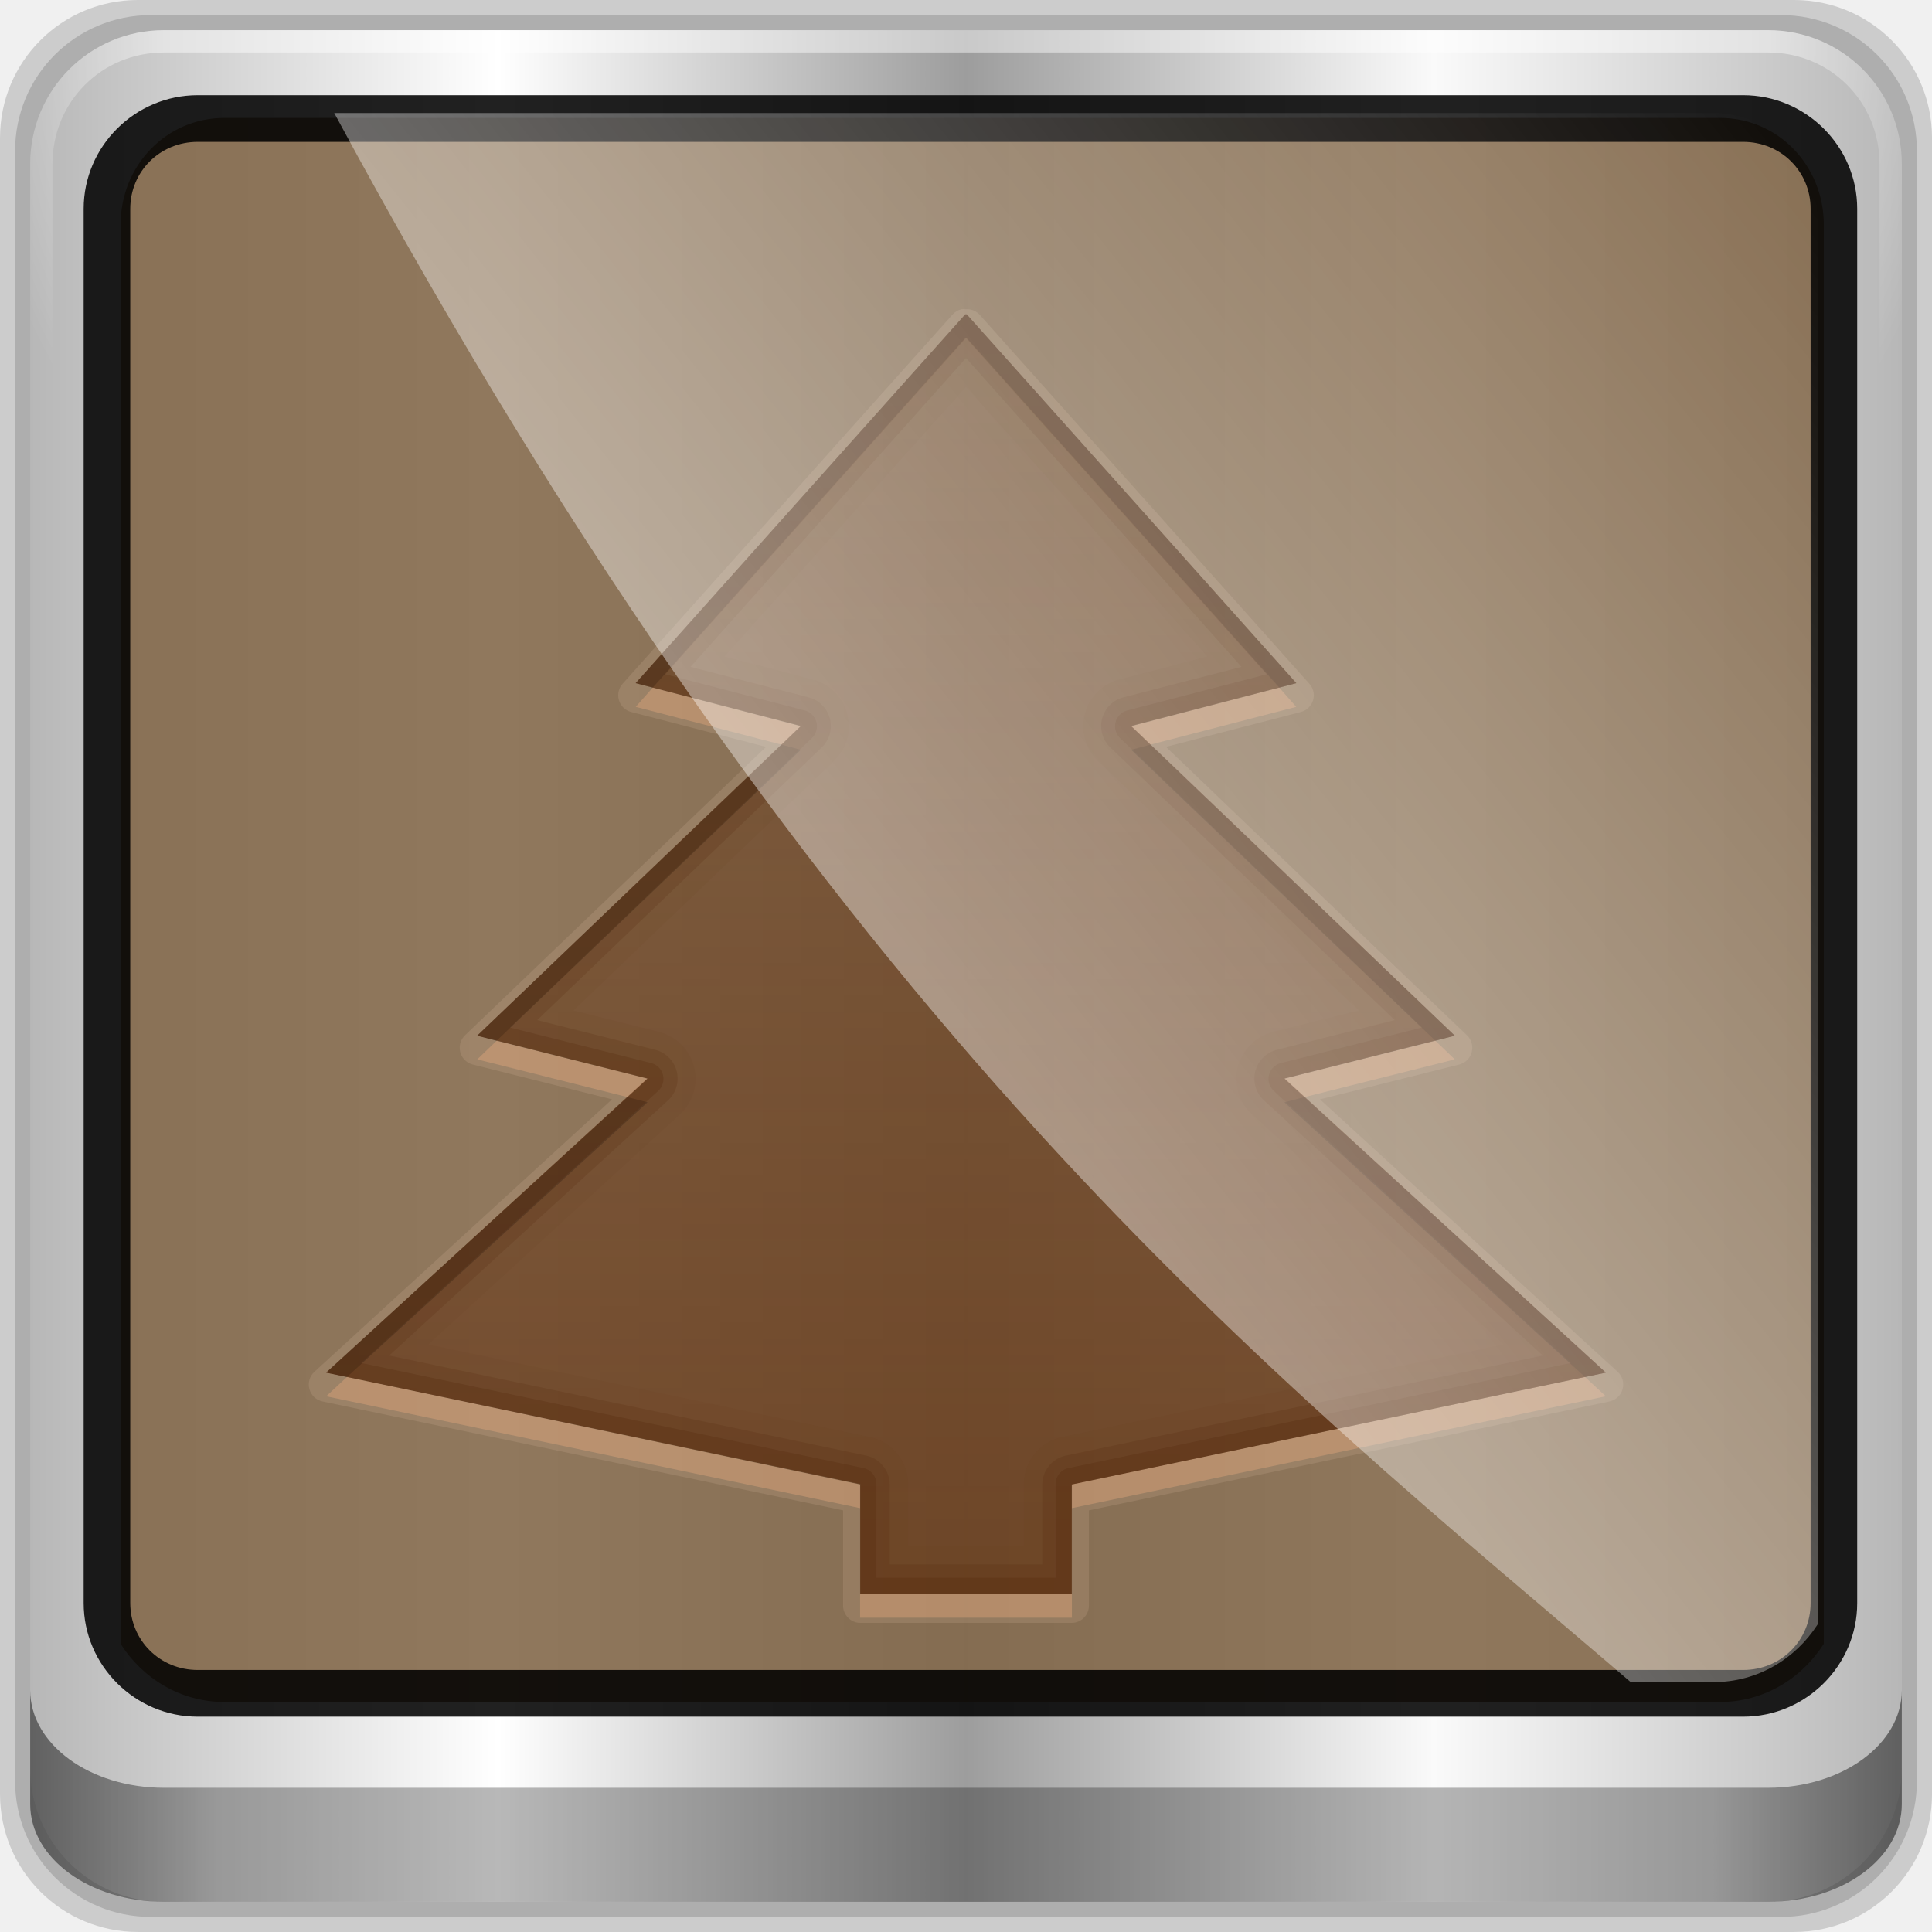
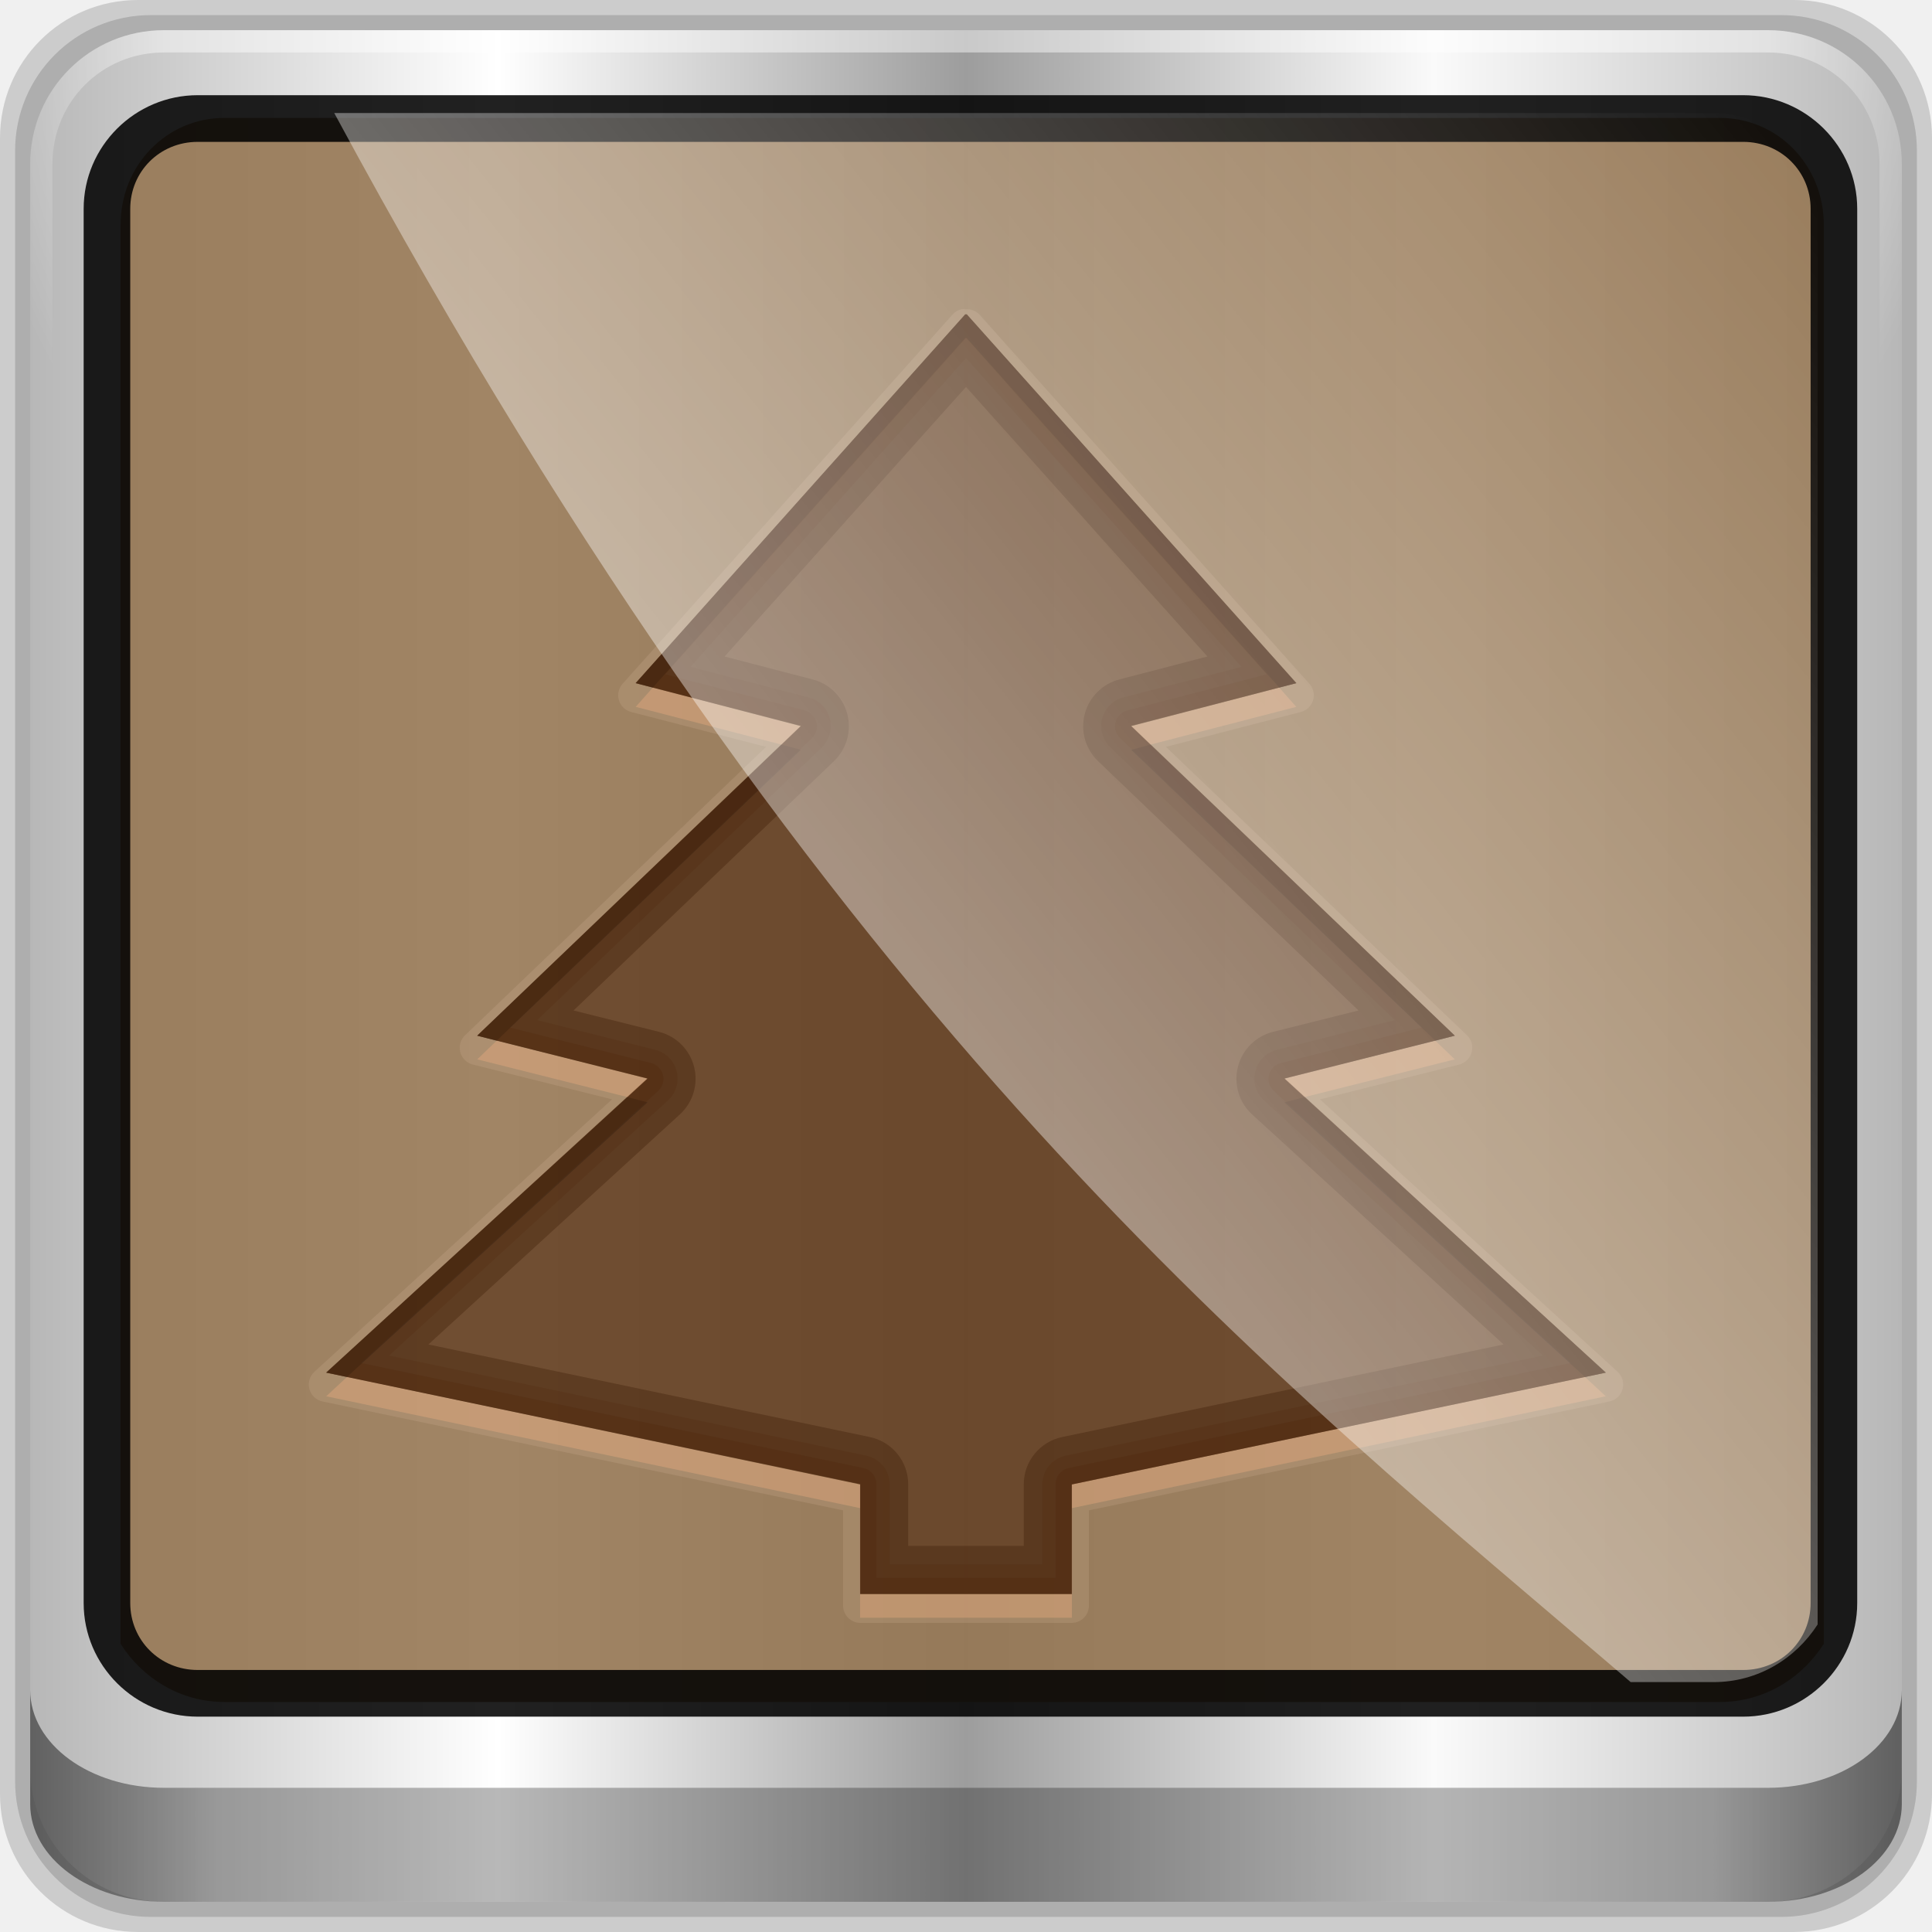
<svg xmlns="http://www.w3.org/2000/svg" xmlns:xlink="http://www.w3.org/1999/xlink" version="1.0" width="96" height="96" id="svg2408">
  <defs id="defs2410">
    <linearGradient id="linearGradient3844">
      <stop id="stop3846" style="stop-color:#582100;stop-opacity:1" offset="0" />
      <stop id="stop3848" style="stop-color:#582100;stop-opacity:0" offset="1" />
    </linearGradient>
    <linearGradient id="linearGradient3187">
      <stop id="stop3189" style="stop-color:#904010;stop-opacity:1" offset="0" />
      <stop id="stop3191" style="stop-color:#d28556;stop-opacity:1" offset="1" />
    </linearGradient>
    <linearGradient x1="45.448" y1="92.54" x2="45.448" y2="7.017" id="ButtonShadow" gradientUnits="userSpaceOnUse" gradientTransform="scale(1.005865,0.994169)">
      <stop id="stop3750" style="stop-color:#000000;stop-opacity:1" offset="0" />
      <stop id="stop3752" style="stop-color:#000000;stop-opacity:0.588" offset="1" />
    </linearGradient>
    <linearGradient id="linearGradient3737">
      <stop id="stop3739" style="stop-color:#ffffff;stop-opacity:1" offset="0" />
      <stop id="stop3741" style="stop-color:#ffffff;stop-opacity:0" offset="1" />
    </linearGradient>
    <linearGradient x1="48" y1="90" x2="48" y2="5.988" id="linearGradient3706" xlink:href="#linearGradient3187" gradientUnits="userSpaceOnUse" />
    <filter color-interpolation-filters="sRGB" id="filter3174">
      <feGaussianBlur id="feGaussianBlur3176" stdDeviation="1.71" />
    </filter>
    <linearGradient x1="36.357" y1="6" x2="36.357" y2="63.893" id="linearGradient3188" xlink:href="#linearGradient3737" gradientUnits="userSpaceOnUse" />
    <clipPath id="clipPath4587">
      <rect width="112.636" height="112.636" rx="8.045" ry="8.045" x="27.682" y="7.682" id="rect4589" style="fill:#ffffff;fill-opacity:1;fill-rule:nonzero;stroke:none" />
    </clipPath>
    <linearGradient id="linearGradient3737-2">
      <stop id="stop3739-2" style="stop-color:#ffffff;stop-opacity:1" offset="0" />
      <stop id="stop3741-6" style="stop-color:#ffffff;stop-opacity:0" offset="1" />
    </linearGradient>
    <radialGradient cx="48" cy="90.172" r="42" fx="48" fy="90.172" id="radialGradient2874" xlink:href="#linearGradient3737-2" gradientUnits="userSpaceOnUse" gradientTransform="matrix(1.157313,0,0,0.9959077,-7.551021,0.1971319)" />
    <linearGradient id="linearGradient3737-7">
      <stop id="stop3739-6" style="stop-color:#ffffff;stop-opacity:1" offset="0" />
      <stop id="stop3741-7" style="stop-color:#ffffff;stop-opacity:0" offset="1" />
    </linearGradient>
    <clipPath id="clipPath3613">
      <rect width="84" height="84" rx="6" ry="6" x="6" y="6" id="rect3615" style="fill:#ffffff;fill-opacity:1;fill-rule:nonzero;stroke:none" />
    </clipPath>
    <filter x="-0.192" y="-0.192" width="1.384" height="1.384" color-interpolation-filters="sRGB" id="filter3794">
      <feGaussianBlur id="feGaussianBlur3796" stdDeviation="5.28" />
    </filter>
    <linearGradient x1="48" y1="20.221" x2="48" y2="138.661" id="linearGradient2908" xlink:href="#linearGradient3737-7" gradientUnits="userSpaceOnUse" />
    <linearGradient x1="45.448" y1="92.54" x2="45.448" y2="7.017" id="ButtonShadow-0" gradientUnits="userSpaceOnUse" gradientTransform="matrix(1.005865,0,0,0.994169,100,0)">
      <stop id="stop3750-8" style="stop-color:#000000;stop-opacity:1" offset="0" />
      <stop id="stop3752-5" style="stop-color:#000000;stop-opacity:0.588" offset="1" />
    </linearGradient>
    <linearGradient x1="32.251" y1="6.132" x2="32.251" y2="90.239" id="linearGradient3780" xlink:href="#ButtonShadow-0" gradientUnits="userSpaceOnUse" gradientTransform="matrix(1.02381,0,0,1.011905,-1.142857,-98.07143)" />
    <linearGradient x1="32.251" y1="6.132" x2="32.251" y2="90.239" id="linearGradient3772" xlink:href="#ButtonShadow-0" gradientUnits="userSpaceOnUse" gradientTransform="matrix(1.02381,0,0,1.011905,-1.142857,-98.07143)" />
    <linearGradient x1="32.251" y1="6.132" x2="32.251" y2="90.239" id="linearGradient3725-2" xlink:href="#ButtonShadow-0" gradientUnits="userSpaceOnUse" gradientTransform="matrix(1.02381,0,0,1.011905,-1.142857,-98.07143)" />
    <linearGradient x1="32.251" y1="6.132" x2="32.251" y2="90.239" id="linearGradient3721-5" xlink:href="#ButtonShadow-0" gradientUnits="userSpaceOnUse" gradientTransform="translate(0,-97)" />
    <linearGradient x1="32.251" y1="6.132" x2="32.251" y2="90.239" id="linearGradient2918" xlink:href="#ButtonShadow-0" gradientUnits="userSpaceOnUse" gradientTransform="matrix(1.02381,0,0,1.011905,-1.142857,-98.07143)" />
    <linearGradient x1="56" y1="72" x2="56" y2="-16" id="linearGradient3850" xlink:href="#linearGradient3844" gradientUnits="userSpaceOnUse" />
    <linearGradient xlink:href="#linearGradient3187" id="linearGradient4276" gradientUnits="userSpaceOnUse" x1="48" y1="90" x2="48" y2="5.988" />
    <linearGradient xlink:href="#linearGradient3844" id="linearGradient4278" gradientUnits="userSpaceOnUse" x1="56" y1="72" x2="56" y2="-16" />
    <linearGradient xlink:href="#linearGradient12946" id="linearGradient13171" gradientUnits="userSpaceOnUse" x1="9.078" y1="3.013" x2="56.28" y2="-34.779" />
    <linearGradient id="linearGradient12946">
      <stop id="stop12948" offset="0" style="stop-color:#ffffff;stop-opacity:1;" />
      <stop id="stop12950" offset="1" style="stop-color:#ffffff;stop-opacity:0;" />
    </linearGradient>
    <linearGradient gradientUnits="userSpaceOnUse" y2="-34.779" x2="56.28" y1="3.013" x1="9.078" id="linearGradient12954" xlink:href="#linearGradient12946" />
    <clipPath id="clipPath2973-9">
      <rect width="84" height="84" rx="6" ry="6" x="6" y="6" id="rect2975-6" style="fill:url(#linearGradient2977);fill-opacity:1;fill-rule:nonzero;stroke:none" />
    </clipPath>
    <linearGradient id="linearGradient13087">
      <stop id="stop13089" style="stop-color:#ffffff;stop-opacity:1" offset="0" />
      <stop id="stop13091" style="stop-color:#ffffff;stop-opacity:1" offset="0.3" />
      <stop id="stop13093" style="stop-color:#f0f0f0;stop-opacity:1" offset="0.9" />
      <stop id="stop13095" style="stop-color:#d2d2d2;stop-opacity:1" offset="1" />
    </linearGradient>
    <radialGradient cx="48" cy="60" r="5" fx="48" fy="60" id="radialGradient3979-6" xlink:href="#linearGradient3674-5-0" gradientUnits="userSpaceOnUse" />
    <linearGradient id="linearGradient3983-2">
      <stop id="stop3985-6" style="stop-color:#ffffff;stop-opacity:1" offset="0" />
      <stop id="stop3989-2" style="stop-color:#868686;stop-opacity:1" offset="1" />
    </linearGradient>
    <linearGradient x1="43" y1="60" x2="53" y2="60" id="linearGradient3973-9" xlink:href="#linearGradient3983-2" gradientUnits="userSpaceOnUse" />
    <linearGradient id="linearGradient3917-6-8">
      <stop id="stop3919-2" style="stop-color:#000000;stop-opacity:1" offset="0" />
      <stop id="stop3921-7" style="stop-color:#000000;stop-opacity:0" offset="1" />
    </linearGradient>
    <linearGradient x1="17" y1="48" x2="120" y2="48" id="linearGradient3923-1-6" xlink:href="#linearGradient3917-6-8" gradientUnits="userSpaceOnUse" gradientTransform="matrix(0,1,-1,0,96,0)" />
    <linearGradient id="linearGradient3899-9">
      <stop id="stop3901-8" style="stop-color:#ffffff;stop-opacity:1" offset="0" />
      <stop id="stop3981-6" style="stop-color:#ffffff;stop-opacity:0.412" offset="0.5" />
      <stop id="stop3903-5" style="stop-color:#868686;stop-opacity:1" offset="1" />
    </linearGradient>
    <linearGradient x1="13" y1="48" x2="83" y2="48" id="linearGradient3905-4" xlink:href="#linearGradient3899-9" gradientUnits="userSpaceOnUse" gradientTransform="matrix(0,1,-1,0,96,0)" />
    <linearGradient id="linearGradient3893-7">
      <stop id="stop3895-3" style="stop-color:#ffffff;stop-opacity:1" offset="0" />
      <stop id="stop3897-5" style="stop-color:#a2a2a2;stop-opacity:1" offset="1" />
    </linearGradient>
    <radialGradient cx="48.001" cy="46.058" r="3" fx="48.001" fy="46.058" id="radialGradient3901-4" xlink:href="#linearGradient3893-7" gradientUnits="userSpaceOnUse" />
    <filter color-interpolation-filters="sRGB" id="filter3944-7">
      <feGaussianBlur id="feGaussianBlur3946-6" stdDeviation="0.436" />
    </filter>
    <linearGradient id="linearGradient3674-5-0">
      <stop id="stop3676-0-2" style="stop-color:#ffffff;stop-opacity:1" offset="0" />
      <stop id="stop3684-9" style="stop-color:#ffffff;stop-opacity:1" offset="0.3" />
      <stop id="stop3925-8-3" style="stop-color:#f0f0f0;stop-opacity:1" offset="0.9" />
      <stop id="stop3678-8-8" style="stop-color:#d2d2d2;stop-opacity:1" offset="1" />
    </linearGradient>
    <radialGradient cx="48" cy="48" r="32" fx="48" fy="48" id="radialGradient3682-9" xlink:href="#linearGradient3674-5-0" gradientUnits="userSpaceOnUse" />
    <linearGradient id="linearGradient3873-7">
      <stop id="stop3875-0" style="stop-color:#f0f0f0;stop-opacity:1" offset="0" />
      <stop id="stop3877-20-4" style="stop-color:#b4b4b4;stop-opacity:1" offset="1" />
    </linearGradient>
    <linearGradient x1="16" y1="48" x2="80" y2="48" id="linearGradient3879-8-8" xlink:href="#linearGradient3873-7" gradientUnits="userSpaceOnUse" />
    <filter color-interpolation-filters="sRGB" id="filter3174-4">
      <feGaussianBlur id="feGaussianBlur3176-3" stdDeviation="1.71" />
    </filter>
    <linearGradient id="linearGradient3832-0-6-1-1">
      <stop id="stop3834-6-3-7-1" offset="0" style="stop-color:#000000;stop-opacity:1;" />
      <stop style="stop-color:#000000;stop-opacity:0.588;" offset="0.1" id="stop3872-2-4" />
      <stop id="stop3844-6-2-7-6" offset="0.9" style="stop-color:#000000;stop-opacity:0.588;" />
      <stop id="stop3836-5-0-2-9" offset="1" style="stop-color:#000000;stop-opacity:1;" />
    </linearGradient>
    <linearGradient y2="82.984" x2="-10.188" y1="82.984" x1="-94" gradientTransform="matrix(1,0,0,0.730891,200,23.0967)" gradientUnits="userSpaceOnUse" id="linearGradient4104" xlink:href="#linearGradient3832-0-6-1-1" />
    <linearGradient id="linearGradient4091-0-3-0-7">
      <stop id="stop4093-3-6-4-2" offset="0" style="stop-color:#ffffff;stop-opacity:1;" />
      <stop style="stop-color:#ffffff;stop-opacity:1;" offset="0.8" id="stop4099-6-1-8-3" />
      <stop id="stop4095-1-0-7-9" offset="1" style="stop-color:#ffffff;stop-opacity:0;" />
    </linearGradient>
    <radialGradient r="42" fy="-27" fx="48" cy="-27" cx="48" gradientTransform="matrix(-1.072173,0,0,-0.8750202,199.4643,-19.12555)" gradientUnits="userSpaceOnUse" id="radialGradient4102" xlink:href="#linearGradient4091-0-3-0-7" />
    <linearGradient id="linearGradient6139-0">
      <stop style="stop-color:#b7b7b7;stop-opacity:1;" offset="0" id="stop6141-2" />
      <stop id="stop6151-0" offset="0.25" style="stop-color:#ffffff;stop-opacity:1;" />
      <stop id="stop6147-1" offset="0.5" style="stop-color:#9d9d9d;stop-opacity:1;" />
      <stop style="stop-color:#fafafa;stop-opacity:1;" offset="0.75" id="stop6149-4" />
      <stop style="stop-color:#b7b7b7;stop-opacity:1;" offset="1" id="stop6143-4" />
    </linearGradient>
    <linearGradient y2="47" x2="90" y1="47" x1="6" gradientTransform="matrix(1.135375,0,0,1.133663,-40.03712,-46.78764)" gradientUnits="userSpaceOnUse" id="linearGradient4098" xlink:href="#linearGradient6139-0" />
-     <linearGradient xlink:href="#linearGradient3844-2" id="linearGradient4278-0" gradientUnits="userSpaceOnUse" x1="56" y1="72" x2="56" y2="-16" />
    <linearGradient id="linearGradient3844-2">
      <stop id="stop3846-8" style="stop-color:#582100;stop-opacity:1" offset="0" />
      <stop id="stop3848-5" style="stop-color:#582100;stop-opacity:0" offset="1" />
    </linearGradient>
  </defs>
  <g id="layer2" style="display:none">
    <rect width="86" height="85" rx="6" ry="6" x="5" y="7" id="rect3745" style="opacity:0.9;fill:url(#ButtonShadow);fill-opacity:1;fill-rule:nonzero;stroke:none;filter:url(#filter3174)" />
  </g>
  <g id="layer1" transform="translate(-96.64099,3.550077)">
    <g transform="translate(96.64099,28.44992)" id="layer1-0">
      <g id="g12958" transform="matrix(0.9751338,0,0,0.9766061,33.8987,9.657379)">
        <path transform="matrix(1.029032,0,0,1.029032,-0.4198319,-0.1885519)" style="opacity:0.15;fill:#000000;fill-opacity:1;fill-rule:nonzero;stroke:none;display:inline" d="m 55.463,-41.269 -82.003,0 c -3.786,0 -6.834,3.043 -6.834,6.823 l 0,81.88 c 0,3.78 3.048,6.823 6.834,6.823 l 82.003,0 c 3.786,0 6.834,-3.043 6.834,-6.823 l 0,-81.88 c 0,-3.78 -3.048,-6.823 -6.834,-6.823 z" id="path3315" />
        <path transform="matrix(1.029032,0,0,1.029032,-0.4198319,-0.1885519)" id="path4112" d="m 54.822,-40.522 -80.722,0 c -3.727,0 -6.727,2.996 -6.727,6.717 l 0,80.6 c 0,3.721 3,6.717 6.727,6.717 l 80.722,0 c 3.727,0 6.727,-2.996 6.727,-6.717 l 0,-80.6 c 0,-3.721 -3,-6.717 -6.727,-6.717 z" style="opacity:0.15;fill:#000000;fill-opacity:1;fill-rule:nonzero;stroke:none;display:inline" />
        <path style="fill:url(#linearGradient4098);fill-opacity:1;fill-rule:nonzero;stroke:none;display:inline" d="m 55.334,-41.119 -81.747,0 c -3.774,0 -6.812,3.034 -6.812,6.802 l 0,81.624 c 0,3.768 3.038,6.802 6.812,6.802 l 81.747,0 c 3.774,0 6.812,-3.034 6.812,-6.802 l 0,-81.624 c 0,-3.768 -3.038,-6.802 -6.812,-6.802 z" id="rect4251-1" />
        <g id="g3272" transform="matrix(1.135375,0,0,1.133663,-153.5746,-46.2208)">
-           <path id="path3400-6" d="m 114.717,8.437 c -2.598,0 -4.661,2.125 -4.661,4.802 l 0,19.897 0,6.722 0,37.063 c 0.998,1.564 2.701,2.611 4.661,2.611 l 3.729,0 59.664,0 3.729,0 c 1.961,0 3.663,-1.047 4.661,-2.611 l 0,-37.063 0,-6.722 0,-19.897 c 0,-2.677 -2.063,-4.802 -4.661,-4.802 z" style="opacity:0.88;fill:#816647;fill-opacity:1;fill-rule:nonzero;stroke:none;display:inline" />
+           <path id="path3400-6" d="m 114.717,8.437 c -2.598,0 -4.661,2.125 -4.661,4.802 l 0,19.897 0,6.722 0,37.063 c 0.998,1.564 2.701,2.611 4.661,2.611 l 3.729,0 59.664,0 3.729,0 c 1.961,0 3.663,-1.047 4.661,-2.611 l 0,-37.063 0,-6.722 0,-19.897 c 0,-2.677 -2.063,-4.802 -4.661,-4.802 z" style="opacity:0.88;fill:#947551;fill-opacity:1;fill-rule:nonzero;stroke:none;display:inline" />
          <path id="path4236-5" d="m 112,4.5 c -3.324,0 -6,2.676 -6,6 l 0,15 1,0 0,-15 c 0,-2.787 2.213,-5 5,-5 l 72,0 c 2.787,0 5,2.213 5,5 l 0,15 1,0 0,-15 c 0,-3.324 -2.676,-6 -6,-6 l -72,0 z" style="opacity:0.45;fill:url(#radialGradient4102);fill-opacity:1;fill-rule:nonzero;stroke:none;display:inline" />
          <path style="opacity:0.47;fill:url(#linearGradient4104);fill-opacity:1;fill-rule:nonzero;stroke:none" d="m 106,78.998 0,0.731 0,0.731 0,0.731 0,1.462 0,1.462 C 106,86.544 108.676,88.5 112,88.5 l 72,0 c 3.324,0 6,-1.956 6,-4.385 l 0,-1.462 0,-1.462 0,-0.731 0,-0.731 0,-0.731 c 0,2.429 -2.676,4.385 -6,4.385 l -72,0 c -3.324,0 -6,-1.956 -6,-4.385 z" id="path4242-5" />
          <g transform="matrix(1.063528,0,0,1.063528,96.95066,-5.07887)" id="g4280">
            <path style="opacity:0.15;fill:#e9c6af;fill-opacity:1;stroke:none" id="path3901" d="M 47.812,20.781 A 0.73,0.73 0 0 0 47.438,21 L 33.531,36.562 A 0.73,0.73 0 0 0 33.875,37.781 L 39.562,39.25 26.875,51.406 a 0.73,0.73 0 0 0 0.312,1.25 L 33.062,54.125 20.5,65.625 a 0.73,0.73 0 0 0 0.344,1.25 l 21.969,4.594 0,4.031 a 0.73,0.73 0 0 0 0.719,0.719 l 8.938,0 A 0.73,0.73 0 0 0 53.188,75.5 l 0,-4.031 L 75.156,66.875 A 0.73,0.73 0 0 0 75.5,65.625 l -12.562,-11.5 5.875,-1.469 a 0.73,0.73 0 0 0 0.312,-1.25 L 56.438,39.25 62.125,37.781 A 0.73,0.73 0 0 0 62.469,36.562 L 48.562,21 a 0.73,0.73 0 0 0 -0.531,-0.219 l -0.062,0 a 0.73,0.73 0 0 0 -0.156,0 z M 47.969,21 48.031,21 61.938,36.562 54.969,38.375 68.625,51.438 61.438,53.25 75,65.656 52.469,70.375 l 0,4.625 -8.938,0 0,-4.625 L 21,65.656 34.562,53.25 27.375,51.438 41.031,38.375 34.062,36.562 47.969,21 z" />
-             <path style="opacity:0.5;fill:url(#linearGradient4278-0);fill-opacity:1;stroke:none" id="path2836" d="m 47.965,21 -13.907,15.56 6.971,1.8 -13.659,13.08 7.183,1.8 L 21,65.66 l 22.541,4.7 0,4.64 8.917,0 0,-4.62 L 75,65.66 61.447,53.24 68.63,51.44 54.971,38.36 61.942,36.56 48.035,21 l -0.071,0" />
-             <path style="opacity:0.05;fill:#552200;fill-opacity:1;stroke:none" id="path3890" d="M 47.969,21 34.062,36.562 41.031,38.375 27.375,51.438 34.562,53.25 21,65.656 43.531,70.375 l 0,4.625 8.938,0 0,-4.625 L 75,65.656 61.438,53.25 68.625,51.438 54.969,38.375 61.938,36.562 48.031,21 47.969,21 z M 48,24.062 l 10.188,11.375 -3.719,0.969 a 2.041,2.041 0 0 0 -0.906,3.438 l 11,10.531 -3.625,0.906 A 2.041,2.041 0 0 0 60.062,54.75 l 10.625,9.719 -18.625,3.906 a 2.041,2.041 0 0 0 -1.625,2 l 0,2.594 -4.875,0 0,-2.594 a 2.041,2.041 0 0 0 -1.625,-2 L 25.312,64.469 35.938,54.75 a 2.041,2.041 0 0 0 -0.875,-3.469 l -3.625,-0.906 11,-10.531 a 2.041,2.041 0 0 0 -0.906,-3.438 L 37.812,35.438 48,24.062 z" />
+             <path style="opacity:0.5;fill:#3f1800;fill-opacity:1;stroke:none" id="path2836" d="m 47.965,21 -13.907,15.56 6.971,1.8 -13.659,13.08 7.183,1.8 L 21,65.66 l 22.541,4.7 0,4.64 8.917,0 0,-4.62 L 75,65.66 61.447,53.24 68.63,51.44 54.971,38.36 61.942,36.56 48.035,21 l -0.071,0" />
+             <path style="opacity:0.315;fill:#361600;fill-opacity:1;stroke:none" id="path3890" d="M 47.969,21 34.062,36.562 41.031,38.375 27.375,51.438 34.562,53.25 21,65.656 43.531,70.375 l 0,4.625 8.938,0 0,-4.625 L 75,65.656 61.438,53.25 68.625,51.438 54.969,38.375 61.938,36.562 48.031,21 47.969,21 z M 48,24.062 l 10.188,11.375 -3.719,0.969 a 2.041,2.041 0 0 0 -0.906,3.438 l 11,10.531 -3.625,0.906 A 2.041,2.041 0 0 0 60.062,54.75 l 10.625,9.719 -18.625,3.906 a 2.041,2.041 0 0 0 -1.625,2 l 0,2.594 -4.875,0 0,-2.594 a 2.041,2.041 0 0 0 -1.625,-2 L 25.312,64.469 35.938,54.75 a 2.041,2.041 0 0 0 -0.875,-3.469 l -3.625,-0.906 11,-10.531 a 2.041,2.041 0 0 0 -0.906,-3.438 L 37.812,35.438 48,24.062 z" />
            <path style="opacity:0.3;fill:#ffb584;fill-opacity:1;stroke:none" id="path3852" d="m 34.781,36.75 -0.719,0.812 6.156,1.594 0.812,-0.781 -6.25,-1.625 z m 26.438,0 -6.25,1.625 0.812,0.781 L 61.938,37.562 61.219,36.75 z M 28.188,51.656 27.375,52.438 33.719,54.031 34.562,53.25 28.188,51.656 z m 39.625,0 -6.375,1.594 0.844,0.781 L 68.625,52.438 67.812,51.656 z M 21.875,65.844 21,66.656 43.531,71.375 l 0,-1 L 21.875,65.844 z m 52.25,0 -21.656,4.531 0,1 L 75,66.656 74.125,65.844 z M 43.531,75 l 0,1 8.938,0 0,-1 -8.938,0 z" />
            <path style="opacity:0.2;fill:#000000;fill-opacity:1;stroke:none" id="path3861" d="M 47.969,21 34.062,36.562 34.781,36.75 47.969,22 48.031,22 61.219,36.75 61.938,36.562 48.031,21 l -0.062,0 z m -7.75,18.156 L 27.375,51.438 28.188,51.656 41.031,39.375 40.219,39.156 z m 15.562,0 L 54.969,39.375 67.812,51.656 68.625,51.438 55.781,39.156 z M 33.719,54.031 21,65.656 21.875,65.844 34.562,54.25 33.719,54.031 z m 28.562,0 L 61.438,54.25 74.125,65.844 75,65.656 62.281,54.031 z" />
            <path style="opacity:0.15;fill:#4a1d00;fill-opacity:1;stroke:none" id="path3874" d="M 47.969,21 34.062,36.562 41.031,38.375 27.375,51.438 34.562,53.25 21,65.656 43.531,70.375 l 0,4.625 8.938,0 0,-4.625 L 75,65.656 61.438,53.25 68.625,51.438 54.969,38.375 61.938,36.562 48.031,21 47.969,21 z M 48,22.844 59.625,35.875 54.656,37.156 a 1.252,1.252 0 0 0 -0.562,2.125 l 12,11.5 -4.969,1.25 a 1.252,1.252 0 0 0 -0.531,2.156 l 11.75,10.75 -20.125,4.219 a 1.252,1.252 0 0 0 -1,1.219 l 0,3.375 -6.438,0 0,-3.375 a 1.252,1.252 0 0 0 -1,-1.219 l -20.125,-4.219 11.75,-10.75 A 1.252,1.252 0 0 0 34.875,52.031 l -4.969,-1.25 12,-11.5 a 1.252,1.252 0 0 0 -0.562,-2.125 L 36.375,35.875 48,22.844 z" />
            <path style="opacity:0.2;fill:#4a1d00;fill-opacity:1;stroke:none" id="path3870" d="M 47.969,21 34.062,36.562 41.031,38.375 27.375,51.438 34.562,53.25 21,65.656 43.531,70.375 l 0,4.625 8.938,0 0,-4.625 L 75,65.656 61.438,53.25 68.625,51.438 54.969,38.375 61.938,36.562 48.031,21 47.969,21 z M 48,22 60.688,36.188 54.781,37.719 A 0.69,0.69 0 0 0 54.5,38.875 l 12.75,12.219 -5.969,1.5 A 0.69,0.69 0 0 0 60.969,53.75 l 12.562,11.5 -21.219,4.438 a 0.69,0.69 0 0 0 -0.531,0.688 l 0,3.938 -7.562,0 0,-3.938 A 0.69,0.69 0 0 0 43.688,69.688 L 22.469,65.25 35.031,53.75 a 0.69,0.69 0 0 0 -0.312,-1.156 L 28.75,51.094 41.5,38.875 A 0.69,0.69 0 0 0 41.219,37.719 L 35.312,36.188 48,22 z" />
          </g>
        </g>
        <path id="path4989" d="m -24.688,-37.812 c -3.196,0 -5.812,2.6 -5.812,5.781 l 0,70.938 c 0,3.181 2.616,5.781 5.812,5.781 l 78.75,0 c 3.196,0 5.812,-2.6 5.812,-5.781 l 0,-70.938 c 0,-3.181 -2.616,-5.781 -5.812,-5.781 l -78.75,0 z m 0,2.375 78.75,0 c 1.936,0 3.438,1.516 3.438,3.406 l 0,70.938 c 0,1.891 -1.501,3.406 -3.438,3.406 l -78.75,0 c -1.936,0 -3.438,-1.516 -3.438,-3.406 l 0,-70.938 c 0,-1.891 1.501,-3.406 3.438,-3.406 z" style="font-size:medium;font-style:normal;font-variant:normal;font-weight:normal;font-stretch:normal;text-indent:0;text-align:start;text-decoration:none;line-height:normal;letter-spacing:normal;word-spacing:normal;text-transform:none;direction:ltr;block-progression:tb;writing-mode:lr-tb;text-anchor:start;baseline-shift:baseline;color:#000000;fill:#000000;fill-opacity:0.871;stroke:none;stroke-width:2.376;marker:none;visibility:visible;display:inline;overflow:visible;enable-background:accumulate;font-family:Sans;-inkscape-font-specification:Sans" />
        <path style="opacity:0.399;fill:url(#linearGradient13171);fill-opacity:1;fill-rule:nonzero;stroke:none;display:inline" d="m 48.331,42.929 4.234,0 c 2.226,0 4.159,-1.175 5.292,-2.932 l 0,-41.618 0,-7.549 0,-22.342 c 0,-3.006 -2.342,-5.392 -5.292,-5.392 l -70.296,0 C 7.632,10.087 30.391,27.576 48.331,42.929 z" id="path12926" />
      </g>
    </g>
  </g>
</svg>
